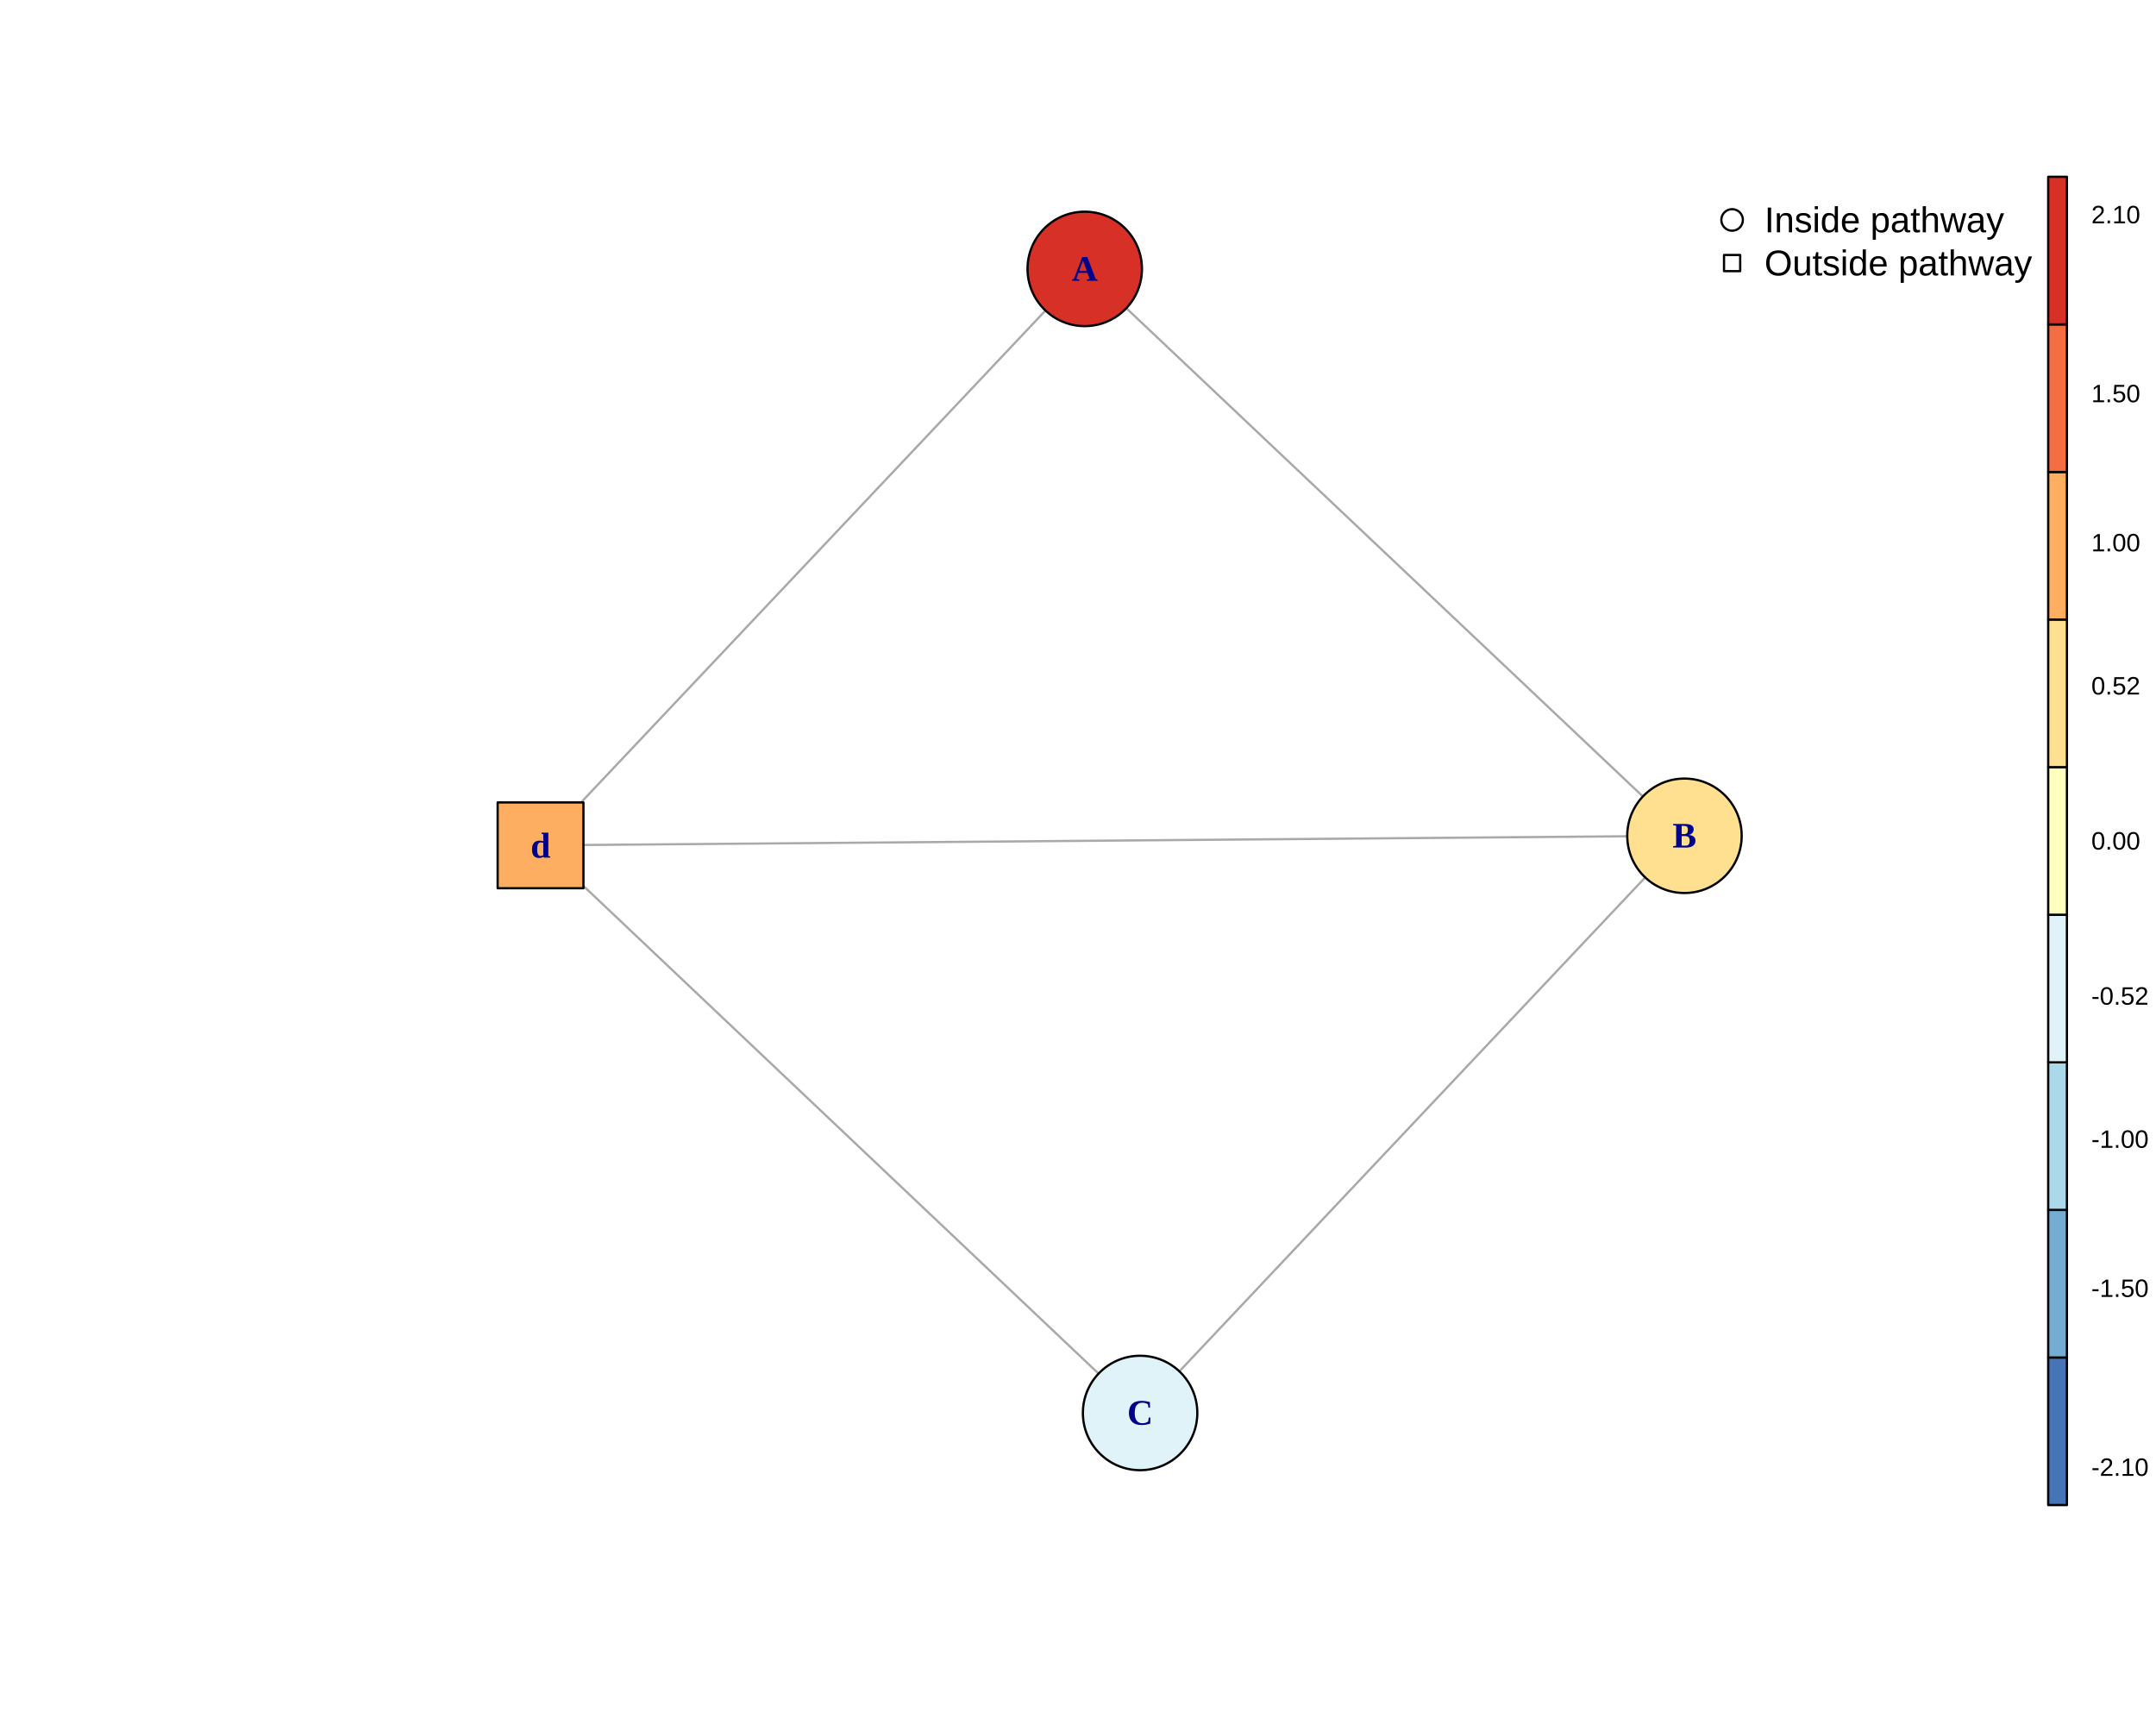
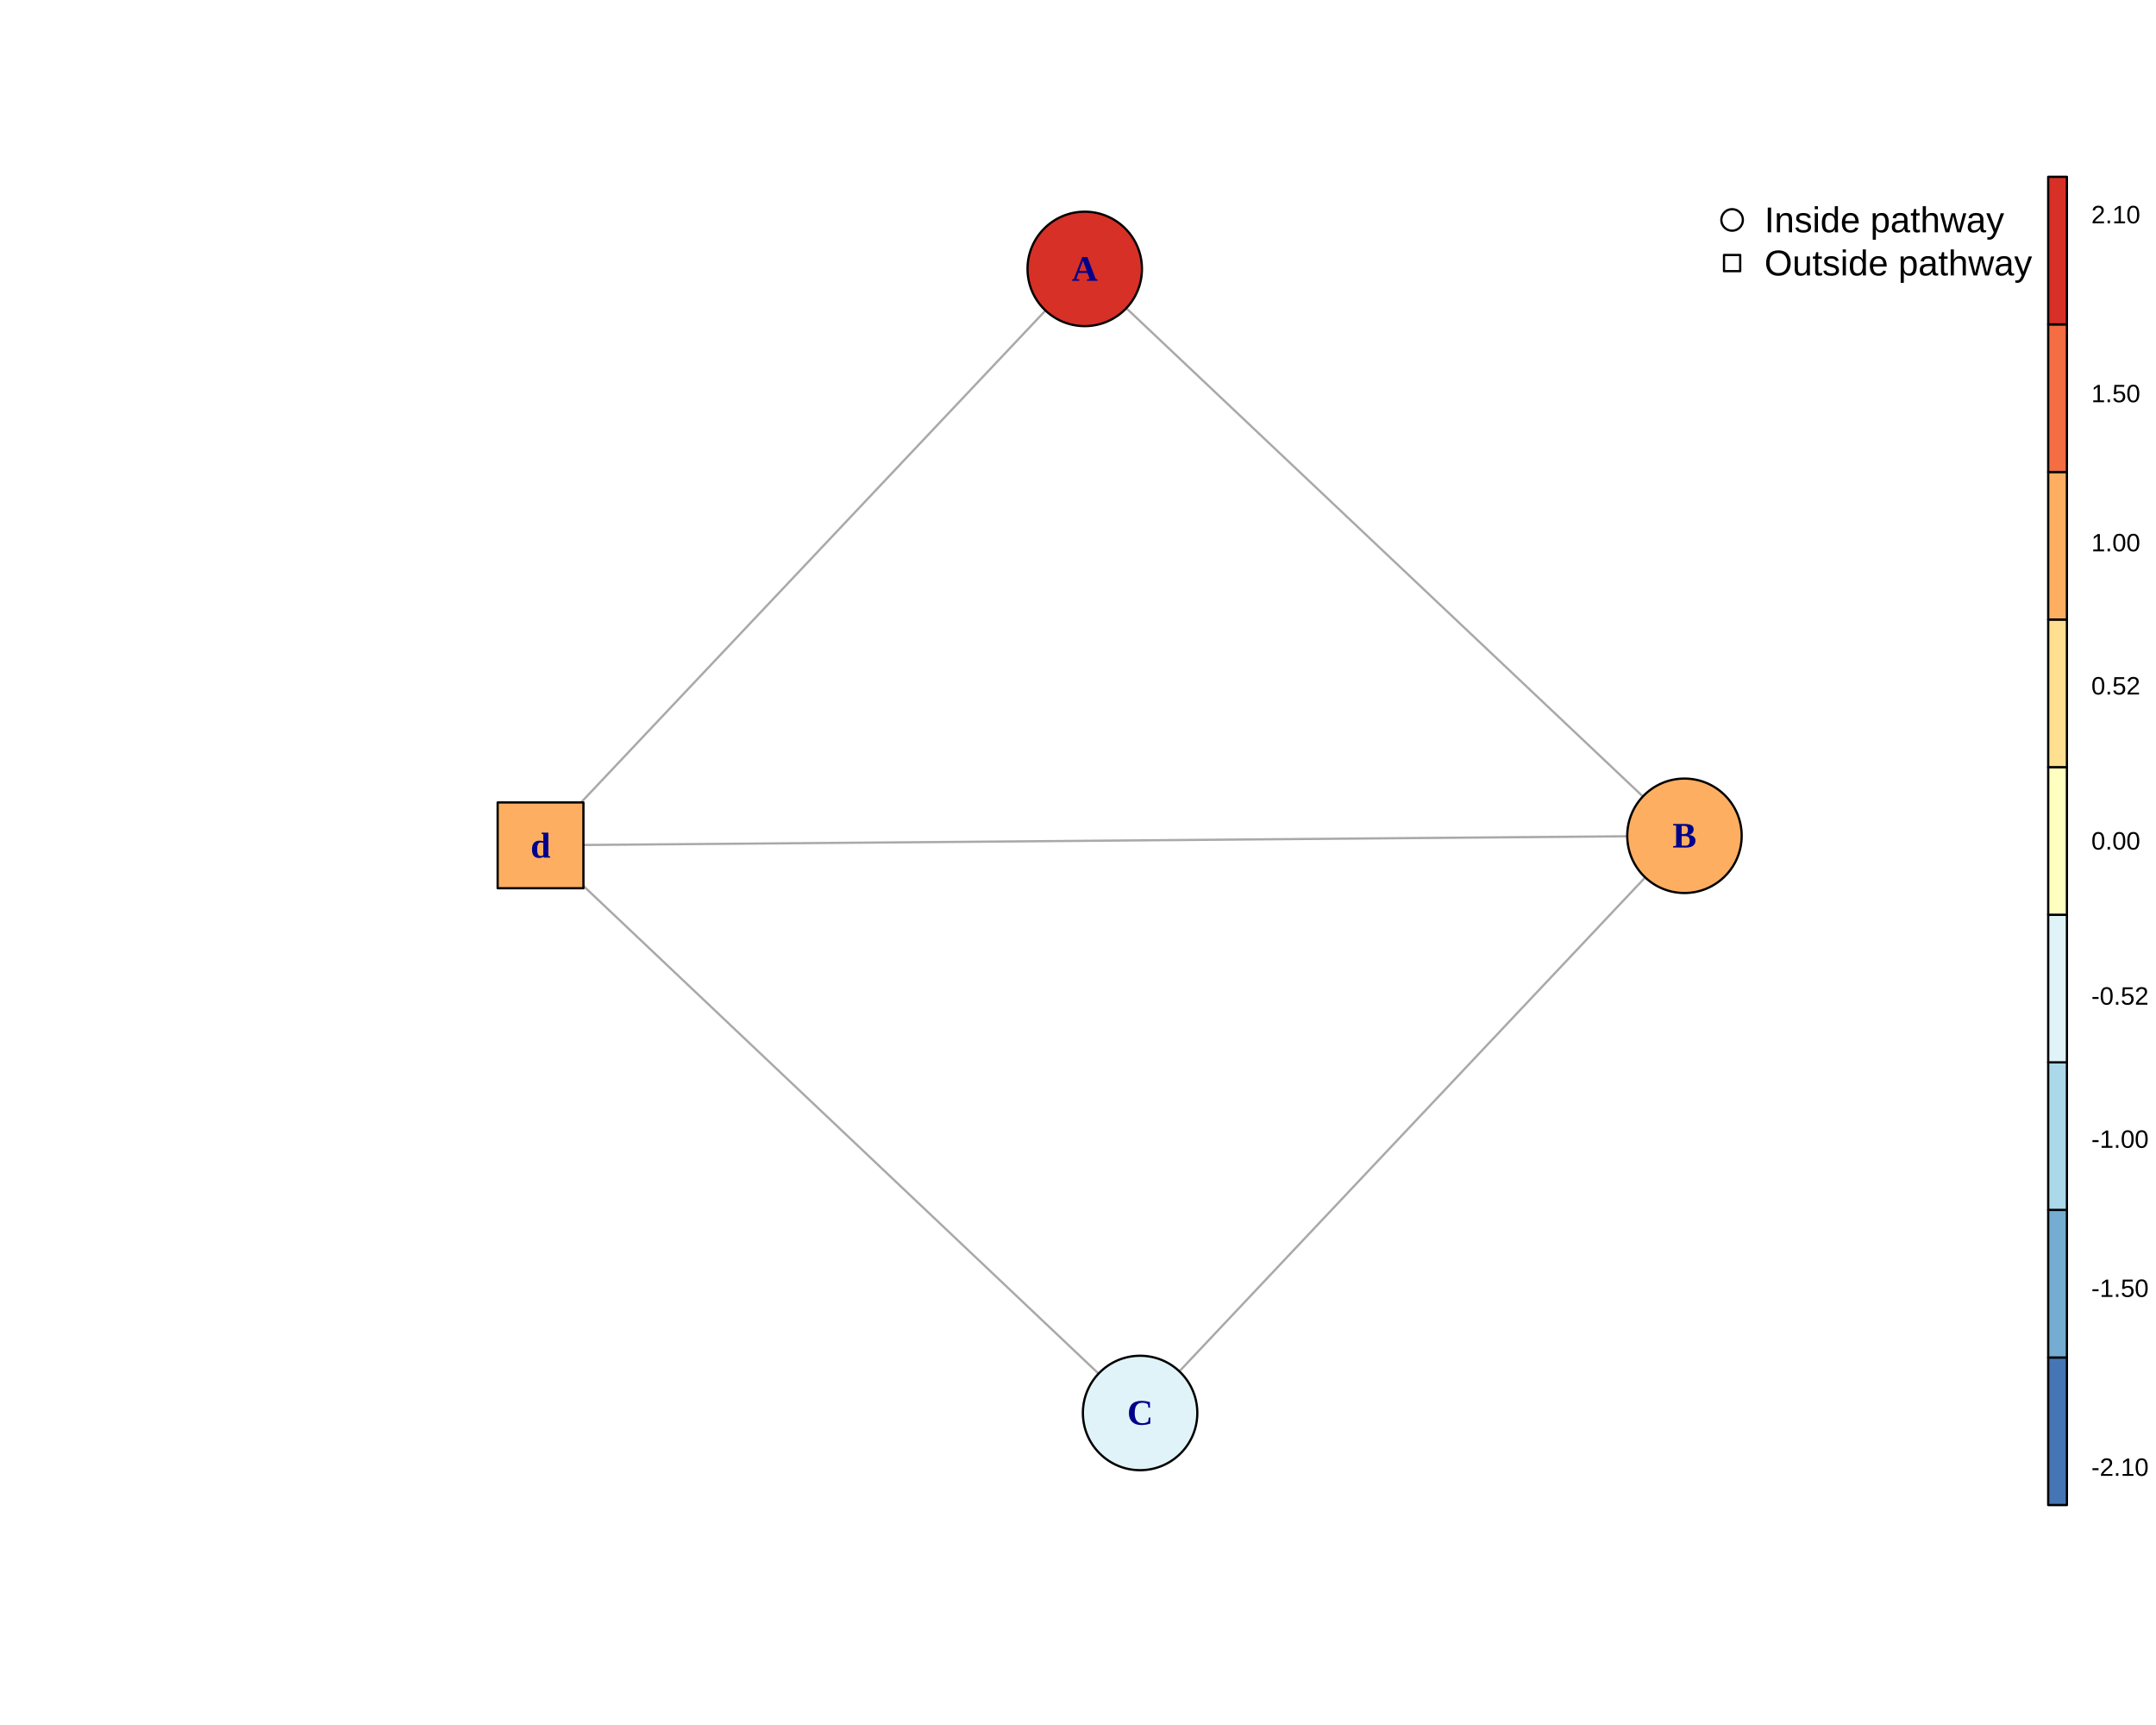
<svg xmlns="http://www.w3.org/2000/svg" viewBox="0 0 720.00 576.00">
  <defs>
    <style type="text/css">
    line, polyline, polygon, path, rect, circle {
      fill: none;
      stroke: #000000;
      stroke-linecap: round;
      stroke-linejoin: round;
      stroke-miterlimit: 10.00;
    }
  </style>
  </defs>
  <rect width="100%" height="100%" style="stroke: none; fill: #FFFFFF;" />
  <defs>
    <clipPath id="cpNTkuMDR8Njg0LjAwfDUwMi41Nnw1OS4wNA==">
      <rect x="59.04" y="59.04" width="624.96" height="443.52" />
    </clipPath>
  </defs>
  <line x1="372.67" y1="99.63" x2="552.12" y2="269.24" style="stroke-width: 0.75; stroke: #A9A9A9;" clip-path="url(#cpNTkuMDR8Njg0LjAwfDUwMi41Nnw1OS4wNA==)" />
  <line x1="352.42" y1="100.21" x2="194.04" y2="267.95" style="stroke-width: 0.75; stroke: #A9A9A9;" clip-path="url(#cpNTkuMDR8Njg0LjAwfDUwMi41Nnw1OS4wNA==)" />
  <line x1="548.20" y1="279.20" x2="194.84" y2="282.15" style="stroke-width: 0.75; stroke: #A9A9A9;" clip-path="url(#cpNTkuMDR8Njg0LjAwfDUwMi41Nnw1OS4wNA==)" />
  <line x1="552.70" y1="289.50" x2="390.57" y2="461.39" style="stroke-width: 0.75; stroke: #A9A9A9;" clip-path="url(#cpNTkuMDR8Njg0LjAwfDUwMi41Nnw1OS4wNA==)" />
  <line x1="194.84" y1="295.83" x2="370.34" y2="461.96" style="stroke-width: 0.75; stroke: #A9A9A9;" clip-path="url(#cpNTkuMDR8Njg0LjAwfDUwMi41Nnw1OS4wNA==)" />
  <circle cx="362.25" cy="89.79" r="14.33pt" style="stroke-width: 0.75; fill: #D73027;" clip-path="url(#cpNTkuMDR8Njg0LjAwfDUwMi41Nnw1OS4wNA==)" />
-   <circle cx="562.53" cy="279.08" r="14.33pt" style="stroke-width: 0.75; fill: #FEE090;" clip-path="url(#cpNTkuMDR8Njg0LjAwfDUwMi41Nnw1OS4wNA==)" />
+   <circle cx="562.53" cy="279.08" r="14.33pt" style="stroke-width: 0.75; fill: #FDAE61;" clip-path="url(#cpNTkuMDR8Njg0LjAwfDUwMi41Nnw1OS4wNA==)" />
  <rect x="166.19" y="267.95" width="28.65" height="28.65" style="stroke-width: 0.75; fill: #FDAE61;" clip-path="url(#cpNTkuMDR8Njg0LjAwfDUwMi41Nnw1OS4wNA==)" />
  <circle cx="380.74" cy="471.81" r="14.33pt" style="stroke-width: 0.75; fill: #E0F3F8;" clip-path="url(#cpNTkuMDR8Njg0LjAwfDUwMi41Nnw1OS4wNA==)" />
  <defs>
    <clipPath id="cpMC4wMHw3MjAuMDB8NTc2LjAwfDAuMDA=">
      <rect x="0.00" y="0.00" width="720.00" height="576.00" />
    </clipPath>
  </defs>
  <g clip-path="url(#cpMC4wMHw3MjAuMDB8NTc2LjAwfDAuMDA=)">
    <text x="357.92" y="93.75" style="font-size: 12.00px; font-weight: bold; fill: #00008B; font-family: Liberation Serif;" textLength="8.67px" lengthAdjust="spacingAndGlyphs">A</text>
  </g>
  <g clip-path="url(#cpMC4wMHw3MjAuMDB8NTc2LjAwfDAuMDA=)">
    <text x="558.53" y="282.99" style="font-size: 12.00px; font-weight: bold; fill: #00008B; font-family: Liberation Serif;" textLength="8.00px" lengthAdjust="spacingAndGlyphs">B</text>
  </g>
  <g clip-path="url(#cpMC4wMHw3MjAuMDB8NTc2LjAwfDAuMDA=)">
    <text x="177.18" y="286.37" style="font-size: 12.00px; font-weight: bold; fill: #00008B; font-family: Liberation Serif;" textLength="6.67px" lengthAdjust="spacingAndGlyphs">d</text>
  </g>
  <g clip-path="url(#cpMC4wMHw3MjAuMDB8NTc2LjAwfDAuMDA=)">
    <text x="376.41" y="475.72" style="font-size: 12.00px; font-weight: bold; fill: #00008B; font-family: Liberation Serif;" textLength="8.67px" lengthAdjust="spacingAndGlyphs">C</text>
  </g>
  <polygon points="684.00,502.56 684.00,453.28 690.25,453.28 690.25,502.56 " style="stroke-width: 0.75; fill: #4575B4;" clip-path="url(#cpMC4wMHw3MjAuMDB8NTc2LjAwfDAuMDA=)" />
  <polygon points="684.00,453.28 684.00,404.00 690.25,404.00 690.25,453.28 " style="stroke-width: 0.75; fill: #74ADD1;" clip-path="url(#cpMC4wMHw3MjAuMDB8NTc2LjAwfDAuMDA=)" />
  <polygon points="684.00,404.00 684.00,354.72 690.25,354.72 690.25,404.00 " style="stroke-width: 0.75; fill: #ABD9E9;" clip-path="url(#cpMC4wMHw3MjAuMDB8NTc2LjAwfDAuMDA=)" />
  <polygon points="684.00,354.72 684.00,305.44 690.25,305.44 690.25,354.72 " style="stroke-width: 0.75; fill: #E0F3F8;" clip-path="url(#cpMC4wMHw3MjAuMDB8NTc2LjAwfDAuMDA=)" />
  <polygon points="684.00,305.44 684.00,256.16 690.25,256.16 690.25,305.44 " style="stroke-width: 0.75; fill: #FFFFBF;" clip-path="url(#cpMC4wMHw3MjAuMDB8NTc2LjAwfDAuMDA=)" />
  <polygon points="684.00,256.16 684.00,206.88 690.25,206.88 690.25,256.16 " style="stroke-width: 0.75; fill: #FEE090;" clip-path="url(#cpMC4wMHw3MjAuMDB8NTc2LjAwfDAuMDA=)" />
  <polygon points="684.00,206.88 684.00,157.60 690.25,157.60 690.25,206.88 " style="stroke-width: 0.75; fill: #FDAE61;" clip-path="url(#cpMC4wMHw3MjAuMDB8NTc2LjAwfDAuMDA=)" />
  <polygon points="684.00,157.60 684.00,108.32 690.25,108.32 690.25,157.60 " style="stroke-width: 0.75; fill: #F46D43;" clip-path="url(#cpMC4wMHw3MjAuMDB8NTc2LjAwfDAuMDA=)" />
  <polygon points="684.00,108.32 684.00,59.04 690.25,59.04 690.25,108.32 " style="stroke-width: 0.75; fill: #D73027;" clip-path="url(#cpMC4wMHw3MjAuMDB8NTc2LjAwfDAuMDA=)" />
  <g clip-path="url(#cpMC4wMHw3MjAuMDB8NTc2LjAwfDAuMDA=)">
    <text x="698.40" y="492.81" style="font-size: 8.40px; font-family: Liberation Sans;" textLength="19.14px" lengthAdjust="spacingAndGlyphs">-2.10</text>
  </g>
  <g clip-path="url(#cpMC4wMHw3MjAuMDB8NTc2LjAwfDAuMDA=)">
    <text x="698.40" y="433.06" style="font-size: 8.40px; font-family: Liberation Sans;" textLength="19.14px" lengthAdjust="spacingAndGlyphs">-1.50</text>
  </g>
  <g clip-path="url(#cpMC4wMHw3MjAuMDB8NTc2LjAwfDAuMDA=)">
    <text x="698.40" y="383.27" style="font-size: 8.40px; font-family: Liberation Sans;" textLength="19.14px" lengthAdjust="spacingAndGlyphs">-1.00</text>
  </g>
  <g clip-path="url(#cpMC4wMHw3MjAuMDB8NTc2LjAwfDAuMDA=)">
    <text x="698.40" y="335.47" style="font-size: 8.40px; font-family: Liberation Sans;" textLength="19.14px" lengthAdjust="spacingAndGlyphs">-0.52</text>
  </g>
  <g clip-path="url(#cpMC4wMHw3MjAuMDB8NTc2LjAwfDAuMDA=)">
    <text x="698.40" y="283.68" style="font-size: 8.40px; font-family: Liberation Sans;" textLength="16.34px" lengthAdjust="spacingAndGlyphs">0.00</text>
  </g>
  <g clip-path="url(#cpMC4wMHw3MjAuMDB8NTc2LjAwfDAuMDA=)">
    <text x="698.40" y="231.90" style="font-size: 8.40px; font-family: Liberation Sans;" textLength="16.34px" lengthAdjust="spacingAndGlyphs">0.52</text>
  </g>
  <g clip-path="url(#cpMC4wMHw3MjAuMDB8NTc2LjAwfDAuMDA=)">
    <text x="698.40" y="184.10" style="font-size: 8.40px; font-family: Liberation Sans;" textLength="16.34px" lengthAdjust="spacingAndGlyphs">1.00</text>
  </g>
  <g clip-path="url(#cpMC4wMHw3MjAuMDB8NTc2LjAwfDAuMDA=)">
    <text x="698.40" y="134.31" style="font-size: 8.40px; font-family: Liberation Sans;" textLength="16.34px" lengthAdjust="spacingAndGlyphs">1.50</text>
  </g>
  <g clip-path="url(#cpMC4wMHw3MjAuMDB8NTc2LjAwfDAuMDA=)">
    <text x="698.40" y="74.56" style="font-size: 8.40px; font-family: Liberation Sans;" textLength="16.34px" lengthAdjust="spacingAndGlyphs">2.10</text>
  </g>
  <circle cx="578.44" cy="73.44" r="2.70pt" style="stroke-width: 0.75;" clip-path="url(#cpMC4wMHw3MjAuMDB8NTc2LjAwfDAuMDA=)" />
  <rect x="575.74" y="85.14" width="5.40" height="5.40" style="stroke-width: 0.75;" clip-path="url(#cpMC4wMHw3MjAuMDB8NTc2LjAwfDAuMDA=)" />
  <g clip-path="url(#cpMC4wMHw3MjAuMDB8NTc2LjAwfDAuMDA=)">
    <text x="589.24" y="77.56" style="font-size: 12.00px; font-family: Liberation Sans;" textLength="80.03px" lengthAdjust="spacingAndGlyphs">Inside pathway</text>
  </g>
  <g clip-path="url(#cpMC4wMHw3MjAuMDB8NTc2LjAwfDAuMDA=)">
    <text x="589.24" y="91.97" style="font-size: 12.00px; font-family: Liberation Sans;" textLength="89.36px" lengthAdjust="spacingAndGlyphs">Outside pathway</text>
  </g>
</svg>
